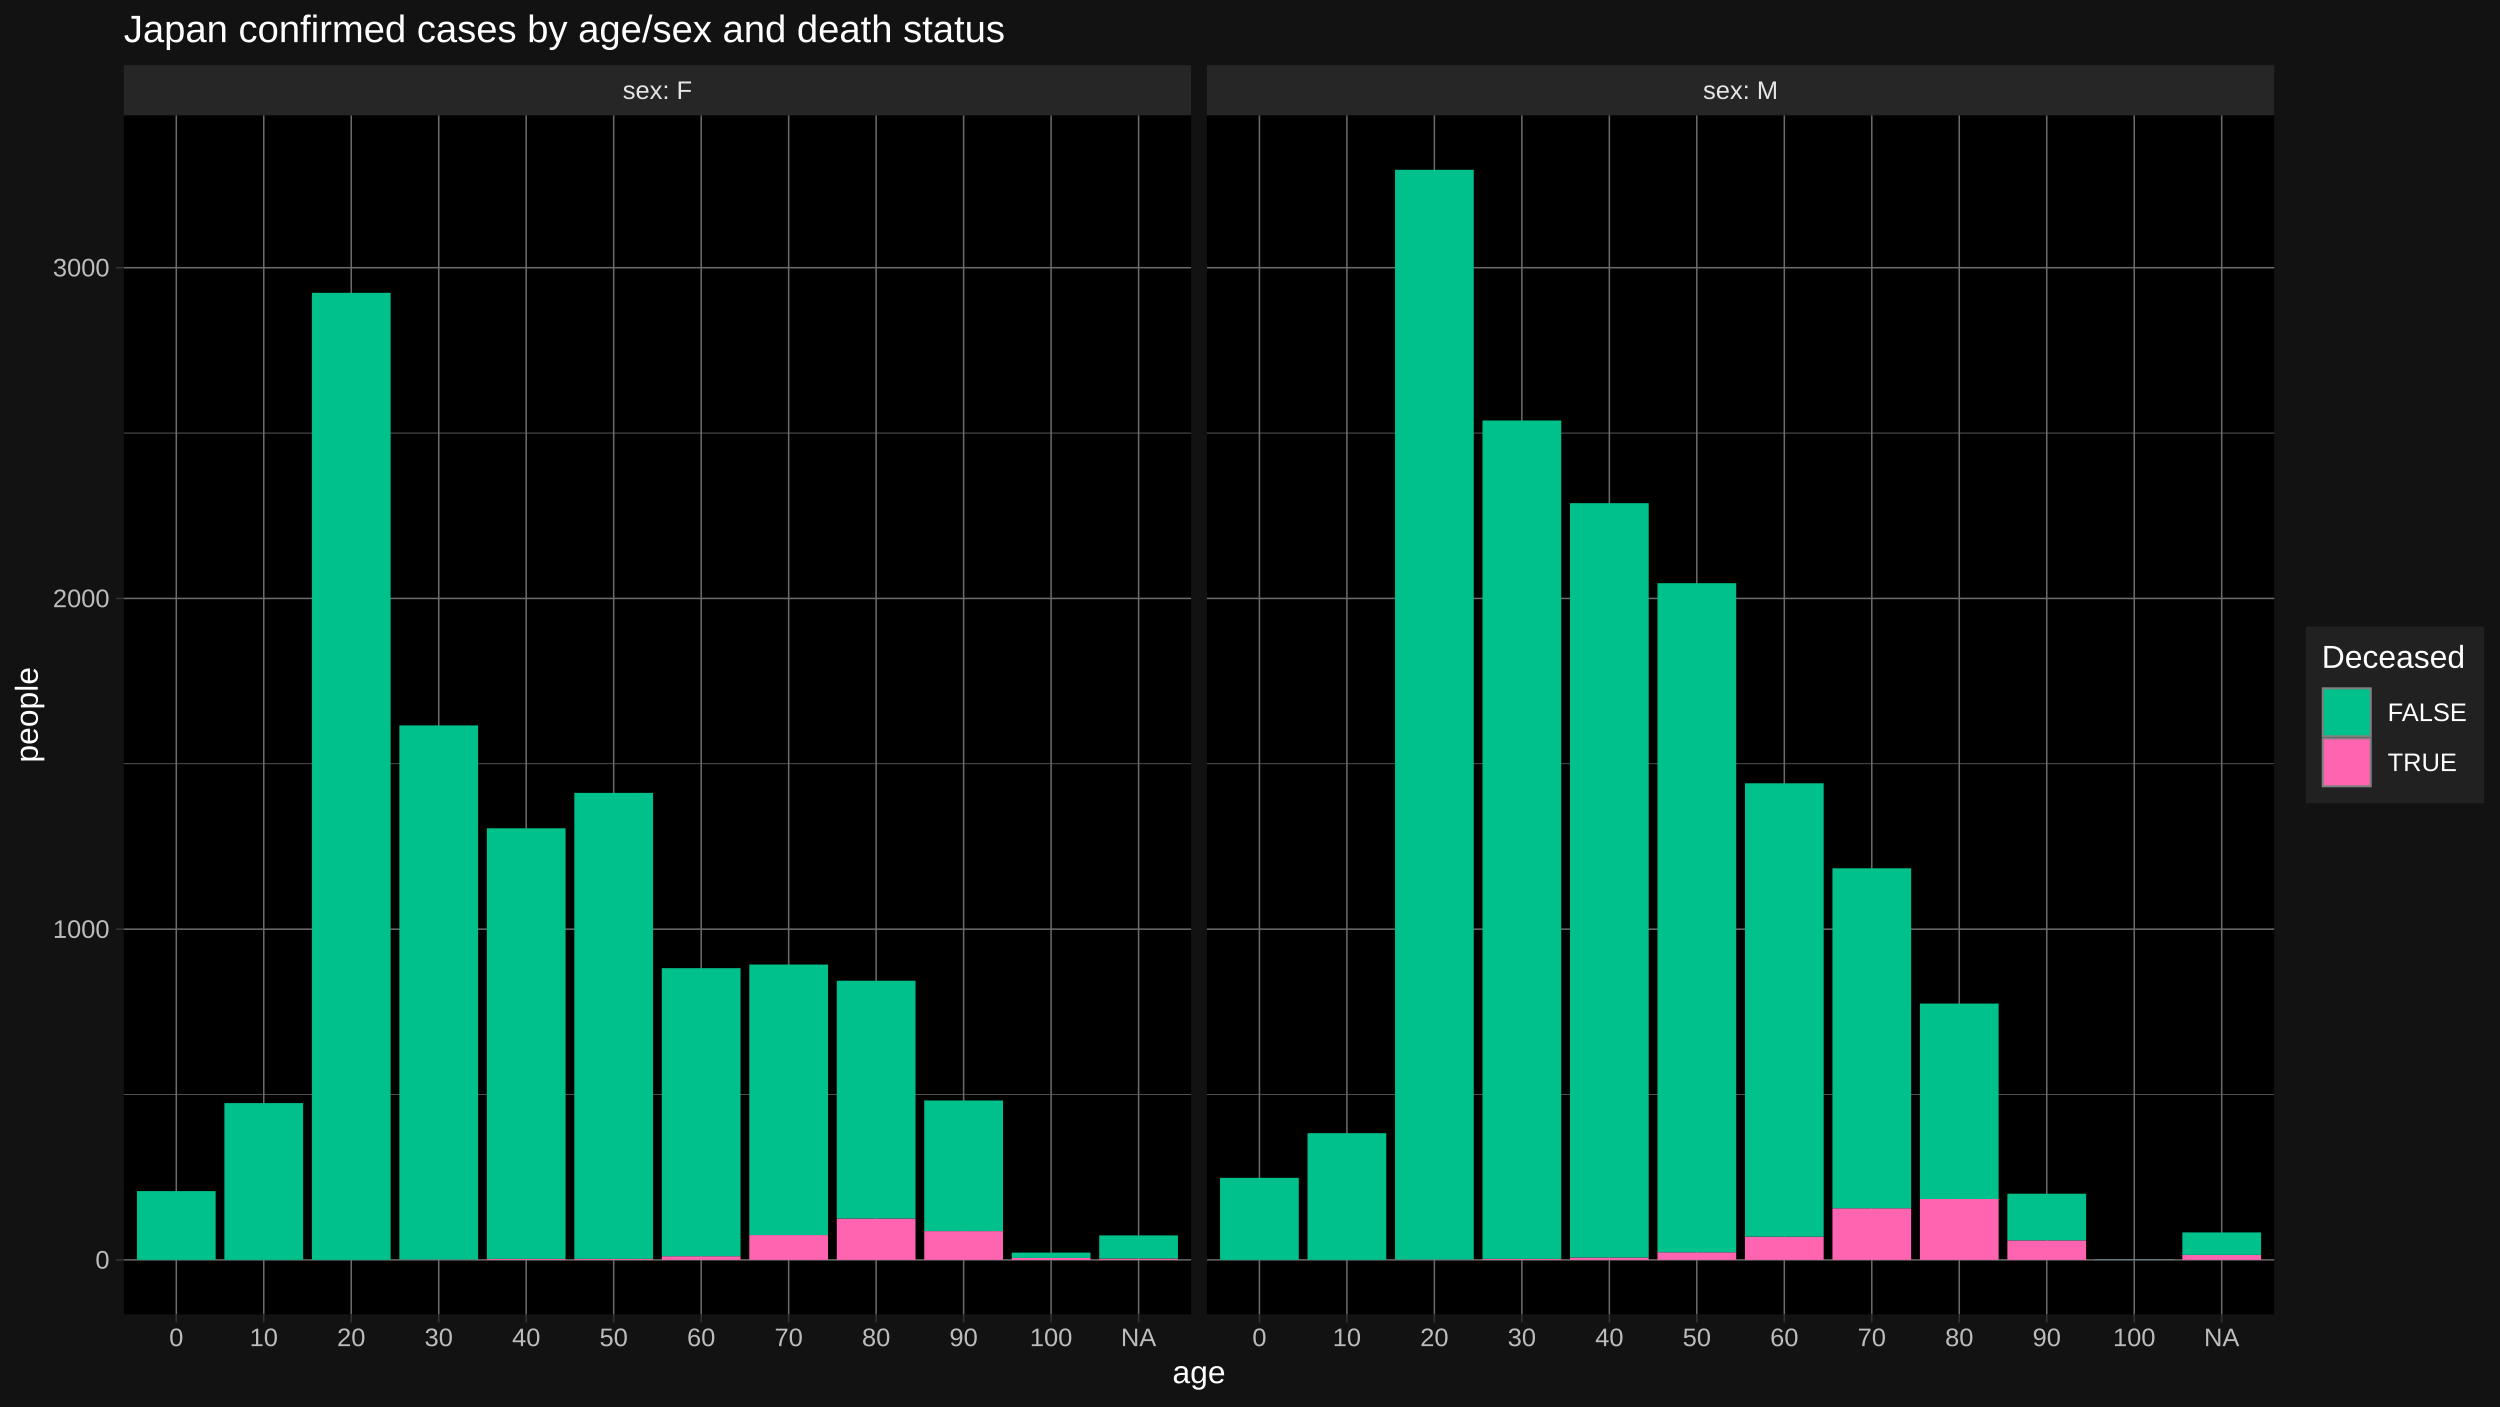
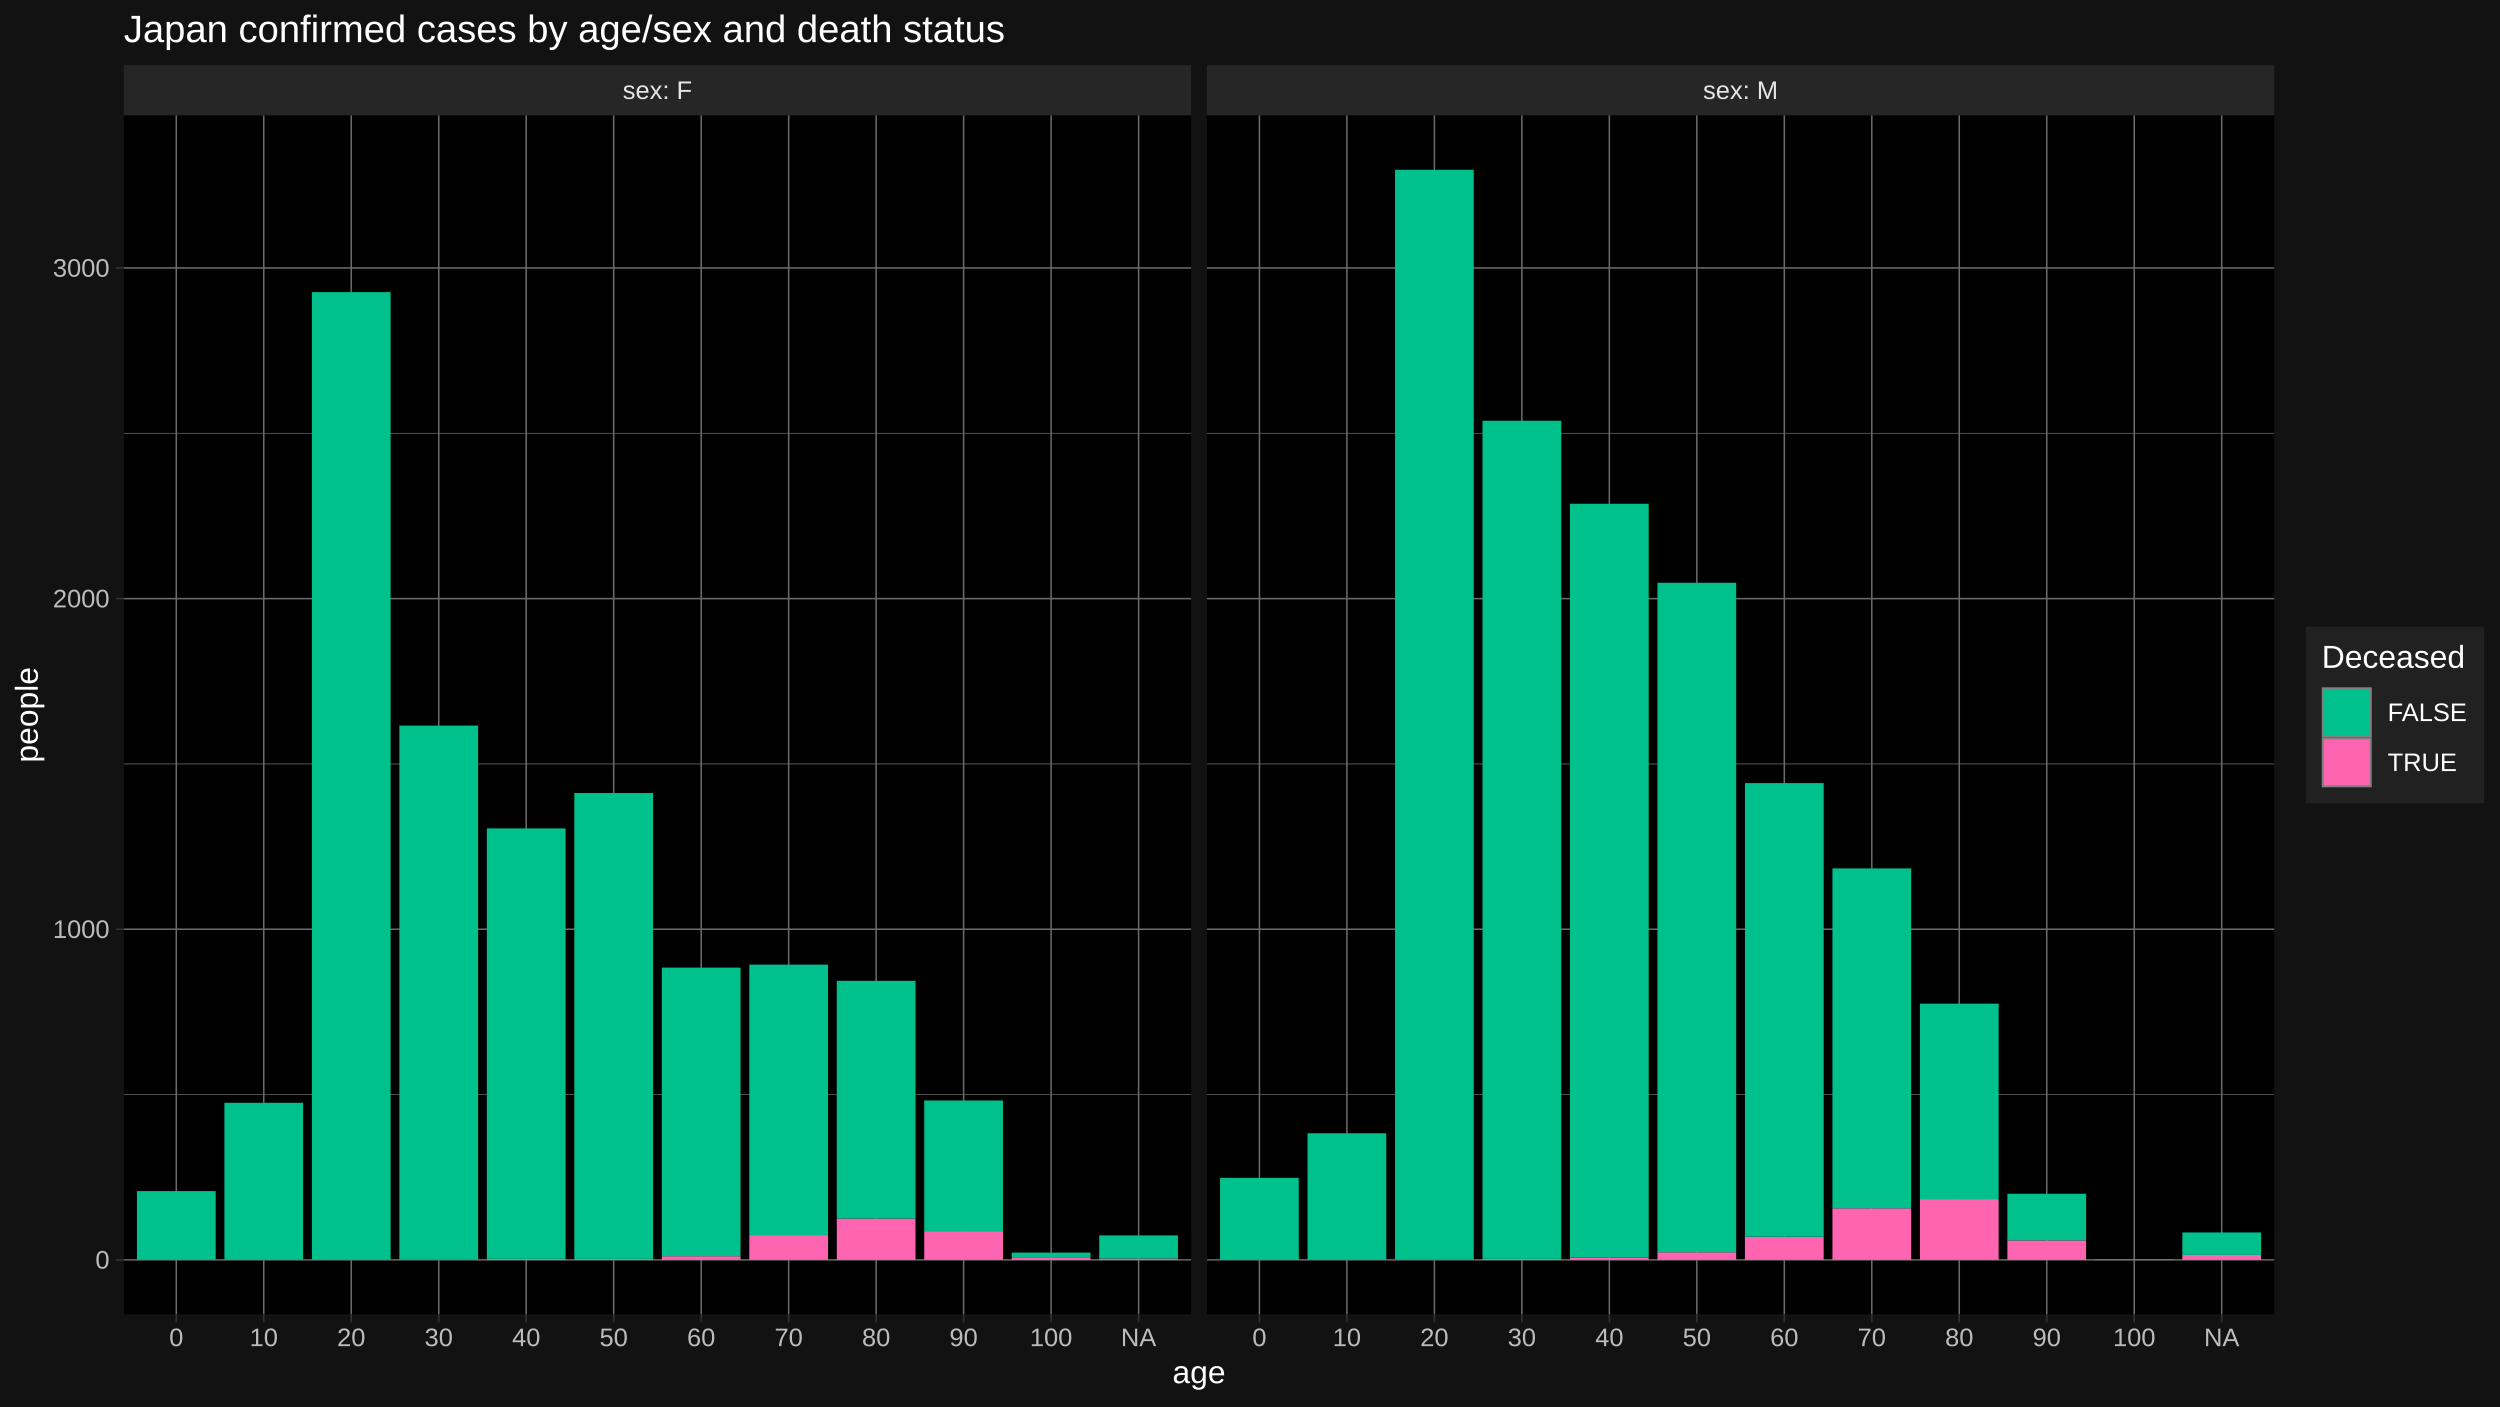
<svg xmlns="http://www.w3.org/2000/svg" viewBox="0 0 864.00 486.00">
  <defs>
    <style type="text/css">
    line, polyline, polygon, path, rect, circle {
      fill: none;
      stroke: #000000;
      stroke-linecap: round;
      stroke-linejoin: round;
      stroke-miterlimit: 10.00;
    }
  </style>
  </defs>
  <rect width="100%" height="100%" style="stroke: none; fill: #FFFFFF;" />
  <rect x="0.00" y="-0" width="864.00" height="486.00" style="stroke-width: 1.07; stroke: #121212; fill: #121212;" />
  <defs>
    <clipPath id="cpNDIuNzl8NDExLjY0fDQ1NC4yNXwzOS44NA==">
      <rect x="42.79" y="39.84" width="368.85" height="414.40" />
    </clipPath>
  </defs>
  <rect x="42.79" y="39.84" width="368.85" height="414.40" style="stroke-width: 1.07; stroke: none; fill: #000000;" clip-path="url(#cpNDIuNzl8NDExLjY0fDQ1NC4yNXwzOS44NA==)" />
-   <polyline points="42.79,378.26 411.64,378.26 " style="stroke-width: 0.27; stroke: #6B6B6B; stroke-linecap: butt;" clip-path="url(#cpNDIuNzl8NDExLjY0fDQ1NC4yNXwzOS44NA==)" />
-   <polyline points="42.79,263.96 411.64,263.96 " style="stroke-width: 0.27; stroke: #6B6B6B; stroke-linecap: butt;" clip-path="url(#cpNDIuNzl8NDExLjY0fDQ1NC4yNXwzOS44NA==)" />
-   <polyline points="42.79,149.66 411.64,149.66 " style="stroke-width: 0.27; stroke: #6B6B6B; stroke-linecap: butt;" clip-path="url(#cpNDIuNzl8NDExLjY0fDQ1NC4yNXwzOS44NA==)" />
+   <polyline points="42.79,378.28 411.64,378.28 " style="stroke-width: 0.27; stroke: #6B6B6B; stroke-linecap: butt;" clip-path="url(#cpNDIuNzl8NDExLjY0fDQ1NC4yNXwzOS44NA==)" />
+   <polyline points="42.79,264.01 411.64,264.01 " style="stroke-width: 0.27; stroke: #6B6B6B; stroke-linecap: butt;" clip-path="url(#cpNDIuNzl8NDExLjY0fDQ1NC4yNXwzOS44NA==)" />
+   <polyline points="42.79,149.75 411.64,149.75 " style="stroke-width: 0.27; stroke: #6B6B6B; stroke-linecap: butt;" clip-path="url(#cpNDIuNzl8NDExLjY0fDQ1NC4yNXwzOS44NA==)" />
  <polyline points="42.79,435.41 411.64,435.41 " style="stroke-width: 0.53; stroke: #6B6B6B; stroke-linecap: butt;" clip-path="url(#cpNDIuNzl8NDExLjY0fDQ1NC4yNXwzOS44NA==)" />
-   <polyline points="42.79,321.11 411.64,321.11 " style="stroke-width: 0.53; stroke: #6B6B6B; stroke-linecap: butt;" clip-path="url(#cpNDIuNzl8NDExLjY0fDQ1NC4yNXwzOS44NA==)" />
-   <polyline points="42.79,206.81 411.64,206.81 " style="stroke-width: 0.53; stroke: #6B6B6B; stroke-linecap: butt;" clip-path="url(#cpNDIuNzl8NDExLjY0fDQ1NC4yNXwzOS44NA==)" />
-   <polyline points="42.79,92.51 411.64,92.51 " style="stroke-width: 0.53; stroke: #6B6B6B; stroke-linecap: butt;" clip-path="url(#cpNDIuNzl8NDExLjY0fDQ1NC4yNXwzOS44NA==)" />
+   <polyline points="42.79,321.15 411.64,321.15 " style="stroke-width: 0.53; stroke: #6B6B6B; stroke-linecap: butt;" clip-path="url(#cpNDIuNzl8NDExLjY0fDQ1NC4yNXwzOS44NA==)" />
+   <polyline points="42.79,206.88 411.64,206.88 " style="stroke-width: 0.53; stroke: #6B6B6B; stroke-linecap: butt;" clip-path="url(#cpNDIuNzl8NDExLjY0fDQ1NC4yNXwzOS44NA==)" />
+   <polyline points="42.79,92.62 411.64,92.62 " style="stroke-width: 0.53; stroke: #6B6B6B; stroke-linecap: butt;" clip-path="url(#cpNDIuNzl8NDExLjY0fDQ1NC4yNXwzOS44NA==)" />
  <polyline points="60.93,454.25 60.93,39.84 " style="stroke-width: 0.53; stroke: #6B6B6B; stroke-linecap: butt;" clip-path="url(#cpNDIuNzl8NDExLjY0fDQ1NC4yNXwzOS44NA==)" />
  <polyline points="91.16,454.25 91.16,39.84 " style="stroke-width: 0.53; stroke: #6B6B6B; stroke-linecap: butt;" clip-path="url(#cpNDIuNzl8NDExLjY0fDQ1NC4yNXwzOS44NA==)" />
  <polyline points="121.39,454.25 121.39,39.84 " style="stroke-width: 0.53; stroke: #6B6B6B; stroke-linecap: butt;" clip-path="url(#cpNDIuNzl8NDExLjY0fDQ1NC4yNXwzOS44NA==)" />
  <polyline points="151.63,454.25 151.63,39.84 " style="stroke-width: 0.53; stroke: #6B6B6B; stroke-linecap: butt;" clip-path="url(#cpNDIuNzl8NDExLjY0fDQ1NC4yNXwzOS44NA==)" />
  <polyline points="181.86,454.25 181.86,39.84 " style="stroke-width: 0.53; stroke: #6B6B6B; stroke-linecap: butt;" clip-path="url(#cpNDIuNzl8NDExLjY0fDQ1NC4yNXwzOS44NA==)" />
  <polyline points="212.09,454.25 212.09,39.84 " style="stroke-width: 0.53; stroke: #6B6B6B; stroke-linecap: butt;" clip-path="url(#cpNDIuNzl8NDExLjY0fDQ1NC4yNXwzOS44NA==)" />
  <polyline points="242.33,454.25 242.33,39.84 " style="stroke-width: 0.53; stroke: #6B6B6B; stroke-linecap: butt;" clip-path="url(#cpNDIuNzl8NDExLjY0fDQ1NC4yNXwzOS44NA==)" />
  <polyline points="272.56,454.25 272.56,39.84 " style="stroke-width: 0.53; stroke: #6B6B6B; stroke-linecap: butt;" clip-path="url(#cpNDIuNzl8NDExLjY0fDQ1NC4yNXwzOS44NA==)" />
  <polyline points="302.79,454.25 302.79,39.84 " style="stroke-width: 0.53; stroke: #6B6B6B; stroke-linecap: butt;" clip-path="url(#cpNDIuNzl8NDExLjY0fDQ1NC4yNXwzOS44NA==)" />
  <polyline points="333.03,454.25 333.03,39.84 " style="stroke-width: 0.53; stroke: #6B6B6B; stroke-linecap: butt;" clip-path="url(#cpNDIuNzl8NDExLjY0fDQ1NC4yNXwzOS44NA==)" />
  <polyline points="363.26,454.25 363.26,39.84 " style="stroke-width: 0.53; stroke: #6B6B6B; stroke-linecap: butt;" clip-path="url(#cpNDIuNzl8NDExLjY0fDQ1NC4yNXwzOS44NA==)" />
  <polyline points="393.50,454.25 393.50,39.84 " style="stroke-width: 0.53; stroke: #6B6B6B; stroke-linecap: butt;" clip-path="url(#cpNDIuNzl8NDExLjY0fDQ1NC4yNXwzOS44NA==)" />
  <rect x="47.32" y="411.64" width="27.21" height="23.77" style="stroke-width: 1.07; stroke: none; stroke-linecap: butt; fill: #00C08B;" clip-path="url(#cpNDIuNzl8NDExLjY0fDQ1NC4yNXwzOS44NA==)" />
-   <rect x="77.55" y="381.23" width="27.21" height="54.18" style="stroke-width: 1.07; stroke: none; stroke-linecap: butt; fill: #00C08B;" clip-path="url(#cpNDIuNzl8NDExLjY0fDQ1NC4yNXwzOS44NA==)" />
-   <rect x="107.79" y="101.20" width="27.21" height="334.21" style="stroke-width: 1.07; stroke: none; stroke-linecap: butt; fill: #00C08B;" clip-path="url(#cpNDIuNzl8NDExLjY0fDQ1NC4yNXwzOS44NA==)" />
+   <rect x="77.55" y="381.13" width="27.21" height="54.28" style="stroke-width: 1.07; stroke: none; stroke-linecap: butt; fill: #00C08B;" clip-path="url(#cpNDIuNzl8NDExLjY0fDQ1NC4yNXwzOS44NA==)" />
+   <rect x="107.79" y="100.96" width="27.21" height="334.45" style="stroke-width: 1.07; stroke: none; stroke-linecap: butt; fill: #00C08B;" clip-path="url(#cpNDIuNzl8NDExLjY0fDQ1NC4yNXwzOS44NA==)" />
  <rect x="138.02" y="435.30" width="27.21" height="0.11" style="stroke-width: 1.07; stroke: none; stroke-linecap: butt; fill: #FF64B0;" clip-path="url(#cpNDIuNzl8NDExLjY0fDQ1NC4yNXwzOS44NA==)" />
-   <rect x="138.02" y="250.70" width="27.21" height="184.59" style="stroke-width: 1.07; stroke: none; stroke-linecap: butt; fill: #00C08B;" clip-path="url(#cpNDIuNzl8NDExLjY0fDQ1NC4yNXwzOS44NA==)" />
+   <rect x="138.02" y="250.76" width="27.21" height="184.54" style="stroke-width: 1.07; stroke: none; stroke-linecap: butt; fill: #00C08B;" clip-path="url(#cpNDIuNzl8NDExLjY0fDQ1NC4yNXwzOS44NA==)" />
  <rect x="168.25" y="435.07" width="27.21" height="0.34" style="stroke-width: 1.07; stroke: none; stroke-linecap: butt; fill: #FF64B0;" clip-path="url(#cpNDIuNzl8NDExLjY0fDQ1NC4yNXwzOS44NA==)" />
-   <rect x="168.25" y="286.25" width="27.21" height="148.82" style="stroke-width: 1.07; stroke: none; stroke-linecap: butt; fill: #00C08B;" clip-path="url(#cpNDIuNzl8NDExLjY0fDQ1NC4yNXwzOS44NA==)" />
+   <rect x="168.25" y="286.29" width="27.21" height="148.77" style="stroke-width: 1.07; stroke: none; stroke-linecap: butt; fill: #00C08B;" clip-path="url(#cpNDIuNzl8NDExLjY0fDQ1NC4yNXwzOS44NA==)" />
  <rect x="198.49" y="435.07" width="27.21" height="0.34" style="stroke-width: 1.07; stroke: none; stroke-linecap: butt; fill: #FF64B0;" clip-path="url(#cpNDIuNzl8NDExLjY0fDQ1NC4yNXwzOS44NA==)" />
-   <rect x="198.49" y="274.02" width="27.21" height="161.05" style="stroke-width: 1.07; stroke: none; stroke-linecap: butt; fill: #00C08B;" clip-path="url(#cpNDIuNzl8NDExLjY0fDQ1NC4yNXwzOS44NA==)" />
+   <rect x="198.49" y="274.07" width="27.21" height="161.00" style="stroke-width: 1.07; stroke: none; stroke-linecap: butt; fill: #00C08B;" clip-path="url(#cpNDIuNzl8NDExLjY0fDQ1NC4yNXwzOS44NA==)" />
  <rect x="228.72" y="434.15" width="27.21" height="1.26" style="stroke-width: 1.07; stroke: none; stroke-linecap: butt; fill: #FF64B0;" clip-path="url(#cpNDIuNzl8NDExLjY0fDQ1NC4yNXwzOS44NA==)" />
-   <rect x="228.72" y="334.60" width="27.21" height="99.55" style="stroke-width: 1.07; stroke: none; stroke-linecap: butt; fill: #00C08B;" clip-path="url(#cpNDIuNzl8NDExLjY0fDQ1NC4yNXwzOS44NA==)" />
+   <rect x="228.72" y="334.40" width="27.21" height="99.75" style="stroke-width: 1.07; stroke: none; stroke-linecap: butt; fill: #00C08B;" clip-path="url(#cpNDIuNzl8NDExLjY0fDQ1NC4yNXwzOS44NA==)" />
  <rect x="258.96" y="426.84" width="27.21" height="8.57" style="stroke-width: 1.07; stroke: none; stroke-linecap: butt; fill: #FF64B0;" clip-path="url(#cpNDIuNzl8NDExLjY0fDQ1NC4yNXwzOS44NA==)" />
-   <rect x="258.96" y="333.34" width="27.21" height="93.50" style="stroke-width: 1.07; stroke: none; stroke-linecap: butt; fill: #00C08B;" clip-path="url(#cpNDIuNzl8NDExLjY0fDQ1NC4yNXwzOS44NA==)" />
-   <rect x="289.19" y="421.12" width="27.21" height="14.29" style="stroke-width: 1.07; stroke: none; stroke-linecap: butt; fill: #FF64B0;" clip-path="url(#cpNDIuNzl8NDExLjY0fDQ1NC4yNXwzOS44NA==)" />
-   <rect x="289.19" y="338.94" width="27.21" height="82.18" style="stroke-width: 1.07; stroke: none; stroke-linecap: butt; fill: #00C08B;" clip-path="url(#cpNDIuNzl8NDExLjY0fDQ1NC4yNXwzOS44NA==)" />
+   <rect x="258.96" y="333.37" width="27.21" height="93.47" style="stroke-width: 1.07; stroke: none; stroke-linecap: butt; fill: #00C08B;" clip-path="url(#cpNDIuNzl8NDExLjY0fDQ1NC4yNXwzOS44NA==)" />
+   <rect x="289.19" y="421.13" width="27.21" height="14.28" style="stroke-width: 1.07; stroke: none; stroke-linecap: butt; fill: #FF64B0;" clip-path="url(#cpNDIuNzl8NDExLjY0fDQ1NC4yNXwzOS44NA==)" />
+   <rect x="289.19" y="338.97" width="27.21" height="82.16" style="stroke-width: 1.07; stroke: none; stroke-linecap: butt; fill: #00C08B;" clip-path="url(#cpNDIuNzl8NDExLjY0fDQ1NC4yNXwzOS44NA==)" />
  <rect x="319.42" y="425.47" width="27.21" height="9.94" style="stroke-width: 1.07; stroke: none; stroke-linecap: butt; fill: #FF64B0;" clip-path="url(#cpNDIuNzl8NDExLjY0fDQ1NC4yNXwzOS44NA==)" />
-   <rect x="319.42" y="380.32" width="27.21" height="45.15" style="stroke-width: 1.07; stroke: none; stroke-linecap: butt; fill: #00C08B;" clip-path="url(#cpNDIuNzl8NDExLjY0fDQ1NC4yNXwzOS44NA==)" />
+   <rect x="319.42" y="380.33" width="27.21" height="45.13" style="stroke-width: 1.07; stroke: none; stroke-linecap: butt; fill: #00C08B;" clip-path="url(#cpNDIuNzl8NDExLjY0fDQ1NC4yNXwzOS44NA==)" />
  <rect x="349.66" y="434.72" width="27.21" height="0.69" style="stroke-width: 1.07; stroke: none; stroke-linecap: butt; fill: #FF64B0;" clip-path="url(#cpNDIuNzl8NDExLjY0fDQ1NC4yNXwzOS44NA==)" />
  <rect x="349.66" y="432.90" width="27.21" height="1.83" style="stroke-width: 1.07; stroke: none; stroke-linecap: butt; fill: #00C08B;" clip-path="url(#cpNDIuNzl8NDExLjY0fDQ1NC4yNXwzOS44NA==)" />
  <rect x="379.89" y="434.95" width="27.21" height="0.46" style="stroke-width: 1.07; stroke: none; stroke-linecap: butt; fill: #FF64B0;" clip-path="url(#cpNDIuNzl8NDExLjY0fDQ1NC4yNXwzOS44NA==)" />
  <rect x="379.89" y="426.95" width="27.21" height="8.00" style="stroke-width: 1.07; stroke: none; stroke-linecap: butt; fill: #00C08B;" clip-path="url(#cpNDIuNzl8NDExLjY0fDQ1NC4yNXwzOS44NA==)" />
  <defs>
    <clipPath id="cpMC4wMHw4NjQuMDB8NDg2LjAwfDAuMDA=">
      <rect x="0.00" y="0.00" width="864.00" height="486.00" />
    </clipPath>
  </defs>
  <defs>
    <clipPath id="cpNDE3LjExfDc4NS45N3w0NTQuMjV8MzkuODQ=">
      <rect x="417.11" y="39.84" width="368.85" height="414.40" />
    </clipPath>
  </defs>
  <rect x="417.11" y="39.84" width="368.85" height="414.40" style="stroke-width: 1.07; stroke: none; fill: #000000;" clip-path="url(#cpNDE3LjExfDc4NS45N3w0NTQuMjV8MzkuODQ=)" />
-   <polyline points="417.11,378.26 785.97,378.26 " style="stroke-width: 0.27; stroke: #6B6B6B; stroke-linecap: butt;" clip-path="url(#cpNDE3LjExfDc4NS45N3w0NTQuMjV8MzkuODQ=)" />
-   <polyline points="417.11,263.96 785.97,263.96 " style="stroke-width: 0.27; stroke: #6B6B6B; stroke-linecap: butt;" clip-path="url(#cpNDE3LjExfDc4NS45N3w0NTQuMjV8MzkuODQ=)" />
-   <polyline points="417.11,149.66 785.97,149.66 " style="stroke-width: 0.27; stroke: #6B6B6B; stroke-linecap: butt;" clip-path="url(#cpNDE3LjExfDc4NS45N3w0NTQuMjV8MzkuODQ=)" />
+   <polyline points="417.11,378.28 785.97,378.28 " style="stroke-width: 0.27; stroke: #6B6B6B; stroke-linecap: butt;" clip-path="url(#cpNDE3LjExfDc4NS45N3w0NTQuMjV8MzkuODQ=)" />
+   <polyline points="417.11,264.01 785.97,264.01 " style="stroke-width: 0.27; stroke: #6B6B6B; stroke-linecap: butt;" clip-path="url(#cpNDE3LjExfDc4NS45N3w0NTQuMjV8MzkuODQ=)" />
+   <polyline points="417.11,149.75 785.97,149.75 " style="stroke-width: 0.27; stroke: #6B6B6B; stroke-linecap: butt;" clip-path="url(#cpNDE3LjExfDc4NS45N3w0NTQuMjV8MzkuODQ=)" />
  <polyline points="417.11,435.41 785.97,435.41 " style="stroke-width: 0.53; stroke: #6B6B6B; stroke-linecap: butt;" clip-path="url(#cpNDE3LjExfDc4NS45N3w0NTQuMjV8MzkuODQ=)" />
-   <polyline points="417.11,321.11 785.97,321.11 " style="stroke-width: 0.53; stroke: #6B6B6B; stroke-linecap: butt;" clip-path="url(#cpNDE3LjExfDc4NS45N3w0NTQuMjV8MzkuODQ=)" />
-   <polyline points="417.11,206.81 785.97,206.81 " style="stroke-width: 0.53; stroke: #6B6B6B; stroke-linecap: butt;" clip-path="url(#cpNDE3LjExfDc4NS45N3w0NTQuMjV8MzkuODQ=)" />
-   <polyline points="417.11,92.51 785.97,92.51 " style="stroke-width: 0.53; stroke: #6B6B6B; stroke-linecap: butt;" clip-path="url(#cpNDE3LjExfDc4NS45N3w0NTQuMjV8MzkuODQ=)" />
+   <polyline points="417.11,321.15 785.97,321.15 " style="stroke-width: 0.53; stroke: #6B6B6B; stroke-linecap: butt;" clip-path="url(#cpNDE3LjExfDc4NS45N3w0NTQuMjV8MzkuODQ=)" />
+   <polyline points="417.11,206.88 785.97,206.88 " style="stroke-width: 0.53; stroke: #6B6B6B; stroke-linecap: butt;" clip-path="url(#cpNDE3LjExfDc4NS45N3w0NTQuMjV8MzkuODQ=)" />
+   <polyline points="417.11,92.62 785.97,92.62 " style="stroke-width: 0.53; stroke: #6B6B6B; stroke-linecap: butt;" clip-path="url(#cpNDE3LjExfDc4NS45N3w0NTQuMjV8MzkuODQ=)" />
  <polyline points="435.26,454.25 435.26,39.84 " style="stroke-width: 0.53; stroke: #6B6B6B; stroke-linecap: butt;" clip-path="url(#cpNDE3LjExfDc4NS45N3w0NTQuMjV8MzkuODQ=)" />
  <polyline points="465.49,454.25 465.49,39.84 " style="stroke-width: 0.53; stroke: #6B6B6B; stroke-linecap: butt;" clip-path="url(#cpNDE3LjExfDc4NS45N3w0NTQuMjV8MzkuODQ=)" />
  <polyline points="495.72,454.25 495.72,39.84 " style="stroke-width: 0.53; stroke: #6B6B6B; stroke-linecap: butt;" clip-path="url(#cpNDE3LjExfDc4NS45N3w0NTQuMjV8MzkuODQ=)" />
  <polyline points="525.96,454.25 525.96,39.84 " style="stroke-width: 0.53; stroke: #6B6B6B; stroke-linecap: butt;" clip-path="url(#cpNDE3LjExfDc4NS45N3w0NTQuMjV8MzkuODQ=)" />
  <polyline points="556.19,454.25 556.19,39.84 " style="stroke-width: 0.53; stroke: #6B6B6B; stroke-linecap: butt;" clip-path="url(#cpNDE3LjExfDc4NS45N3w0NTQuMjV8MzkuODQ=)" />
  <polyline points="586.42,454.25 586.42,39.84 " style="stroke-width: 0.53; stroke: #6B6B6B; stroke-linecap: butt;" clip-path="url(#cpNDE3LjExfDc4NS45N3w0NTQuMjV8MzkuODQ=)" />
  <polyline points="616.66,454.25 616.66,39.84 " style="stroke-width: 0.53; stroke: #6B6B6B; stroke-linecap: butt;" clip-path="url(#cpNDE3LjExfDc4NS45N3w0NTQuMjV8MzkuODQ=)" />
  <polyline points="646.89,454.25 646.89,39.84 " style="stroke-width: 0.53; stroke: #6B6B6B; stroke-linecap: butt;" clip-path="url(#cpNDE3LjExfDc4NS45N3w0NTQuMjV8MzkuODQ=)" />
  <polyline points="677.12,454.25 677.12,39.84 " style="stroke-width: 0.53; stroke: #6B6B6B; stroke-linecap: butt;" clip-path="url(#cpNDE3LjExfDc4NS45N3w0NTQuMjV8MzkuODQ=)" />
  <polyline points="707.36,454.25 707.36,39.84 " style="stroke-width: 0.53; stroke: #6B6B6B; stroke-linecap: butt;" clip-path="url(#cpNDE3LjExfDc4NS45N3w0NTQuMjV8MzkuODQ=)" />
  <polyline points="737.59,454.25 737.59,39.84 " style="stroke-width: 0.53; stroke: #6B6B6B; stroke-linecap: butt;" clip-path="url(#cpNDE3LjExfDc4NS45N3w0NTQuMjV8MzkuODQ=)" />
  <polyline points="767.82,454.25 767.82,39.84 " style="stroke-width: 0.53; stroke: #6B6B6B; stroke-linecap: butt;" clip-path="url(#cpNDE3LjExfDc4NS45N3w0NTQuMjV8MzkuODQ=)" />
-   <rect x="421.65" y="407.06" width="27.21" height="28.35" style="stroke-width: 1.07; stroke: none; stroke-linecap: butt; fill: #00C08B;" clip-path="url(#cpNDE3LjExfDc4NS45N3w0NTQuMjV8MzkuODQ=)" />
-   <rect x="451.88" y="391.63" width="27.21" height="43.78" style="stroke-width: 1.07; stroke: none; stroke-linecap: butt; fill: #00C08B;" clip-path="url(#cpNDE3LjExfDc4NS45N3w0NTQuMjV8MzkuODQ=)" />
+   <rect x="421.65" y="407.07" width="27.21" height="28.34" style="stroke-width: 1.07; stroke: none; stroke-linecap: butt; fill: #00C08B;" clip-path="url(#cpNDE3LjExfDc4NS45N3w0NTQuMjV8MzkuODQ=)" />
+   <rect x="451.88" y="391.65" width="27.21" height="43.76" style="stroke-width: 1.07; stroke: none; stroke-linecap: butt; fill: #00C08B;" clip-path="url(#cpNDE3LjExfDc4NS45N3w0NTQuMjV8MzkuODQ=)" />
  <rect x="482.12" y="435.30" width="27.21" height="0.11" style="stroke-width: 1.07; stroke: none; stroke-linecap: butt; fill: #FF64B0;" clip-path="url(#cpNDE3LjExfDc4NS45N3w0NTQuMjV8MzkuODQ=)" />
  <rect x="482.12" y="58.68" width="27.21" height="376.62" style="stroke-width: 1.07; stroke: none; stroke-linecap: butt; fill: #00C08B;" clip-path="url(#cpNDE3LjExfDc4NS45N3w0NTQuMjV8MzkuODQ=)" />
  <rect x="512.35" y="435.07" width="27.21" height="0.34" style="stroke-width: 1.07; stroke: none; stroke-linecap: butt; fill: #FF64B0;" clip-path="url(#cpNDE3LjExfDc4NS45N3w0NTQuMjV8MzkuODQ=)" />
-   <rect x="512.35" y="145.32" width="27.21" height="289.75" style="stroke-width: 1.07; stroke: none; stroke-linecap: butt; fill: #00C08B;" clip-path="url(#cpNDE3LjExfDc4NS45N3w0NTQuMjV8MzkuODQ=)" />
+   <rect x="512.35" y="145.41" width="27.21" height="289.66" style="stroke-width: 1.07; stroke: none; stroke-linecap: butt; fill: #00C08B;" clip-path="url(#cpNDE3LjExfDc4NS45N3w0NTQuMjV8MzkuODQ=)" />
  <rect x="542.58" y="434.61" width="27.21" height="0.80" style="stroke-width: 1.07; stroke: none; stroke-linecap: butt; fill: #FF64B0;" clip-path="url(#cpNDE3LjExfDc4NS45N3w0NTQuMjV8MzkuODQ=)" />
-   <rect x="542.58" y="173.89" width="27.21" height="260.72" style="stroke-width: 1.07; stroke: none; stroke-linecap: butt; fill: #00C08B;" clip-path="url(#cpNDE3LjExfDc4NS45N3w0NTQuMjV8MzkuODQ=)" />
+   <rect x="542.58" y="174.09" width="27.21" height="260.52" style="stroke-width: 1.07; stroke: none; stroke-linecap: butt; fill: #00C08B;" clip-path="url(#cpNDE3LjExfDc4NS45N3w0NTQuMjV8MzkuODQ=)" />
  <rect x="572.82" y="432.78" width="27.21" height="2.63" style="stroke-width: 1.07; stroke: none; stroke-linecap: butt; fill: #FF64B0;" clip-path="url(#cpNDE3LjExfDc4NS45N3w0NTQuMjV8MzkuODQ=)" />
-   <rect x="572.82" y="201.55" width="27.21" height="231.23" style="stroke-width: 1.07; stroke: none; stroke-linecap: butt; fill: #00C08B;" clip-path="url(#cpNDE3LjExfDc4NS45N3w0NTQuMjV8MzkuODQ=)" />
+   <rect x="572.82" y="201.40" width="27.21" height="231.39" style="stroke-width: 1.07; stroke: none; stroke-linecap: butt; fill: #00C08B;" clip-path="url(#cpNDE3LjExfDc4NS45N3w0NTQuMjV8MzkuODQ=)" />
  <rect x="603.05" y="427.41" width="27.21" height="8.00" style="stroke-width: 1.07; stroke: none; stroke-linecap: butt; fill: #FF64B0;" clip-path="url(#cpNDE3LjExfDc4NS45N3w0NTQuMjV8MzkuODQ=)" />
-   <rect x="603.05" y="270.70" width="27.21" height="156.70" style="stroke-width: 1.07; stroke: none; stroke-linecap: butt; fill: #00C08B;" clip-path="url(#cpNDE3LjExfDc4NS45N3w0NTQuMjV8MzkuODQ=)" />
+   <rect x="603.05" y="270.64" width="27.21" height="156.77" style="stroke-width: 1.07; stroke: none; stroke-linecap: butt; fill: #00C08B;" clip-path="url(#cpNDE3LjExfDc4NS45N3w0NTQuMjV8MzkuODQ=)" />
  <rect x="633.29" y="417.58" width="27.21" height="17.83" style="stroke-width: 1.07; stroke: none; stroke-linecap: butt; fill: #FF64B0;" clip-path="url(#cpNDE3LjExfDc4NS45N3w0NTQuMjV8MzkuODQ=)" />
-   <rect x="633.29" y="300.08" width="27.21" height="117.50" style="stroke-width: 1.07; stroke: none; stroke-linecap: butt; fill: #00C08B;" clip-path="url(#cpNDE3LjExfDc4NS45N3w0NTQuMjV8MzkuODQ=)" />
-   <rect x="663.52" y="414.38" width="27.21" height="21.03" style="stroke-width: 1.07; stroke: none; stroke-linecap: butt; fill: #FF64B0;" clip-path="url(#cpNDE3LjExfDc4NS45N3w0NTQuMjV8MzkuODQ=)" />
-   <rect x="663.52" y="346.83" width="27.21" height="67.55" style="stroke-width: 1.07; stroke: none; stroke-linecap: butt; fill: #00C08B;" clip-path="url(#cpNDE3LjExfDc4NS45N3w0NTQuMjV8MzkuODQ=)" />
+   <rect x="633.29" y="300.12" width="27.21" height="117.46" style="stroke-width: 1.07; stroke: none; stroke-linecap: butt; fill: #00C08B;" clip-path="url(#cpNDE3LjExfDc4NS45N3w0NTQuMjV8MzkuODQ=)" />
+   <rect x="663.52" y="414.39" width="27.21" height="21.02" style="stroke-width: 1.07; stroke: none; stroke-linecap: butt; fill: #FF64B0;" clip-path="url(#cpNDE3LjExfDc4NS45N3w0NTQuMjV8MzkuODQ=)" />
+   <rect x="663.52" y="346.85" width="27.21" height="67.53" style="stroke-width: 1.07; stroke: none; stroke-linecap: butt; fill: #00C08B;" clip-path="url(#cpNDE3LjExfDc4NS45N3w0NTQuMjV8MzkuODQ=)" />
  <rect x="693.75" y="428.67" width="27.21" height="6.74" style="stroke-width: 1.07; stroke: none; stroke-linecap: butt; fill: #FF64B0;" clip-path="url(#cpNDE3LjExfDc4NS45N3w0NTQuMjV8MzkuODQ=)" />
-   <rect x="693.75" y="412.55" width="27.21" height="16.12" style="stroke-width: 1.07; stroke: none; stroke-linecap: butt; fill: #00C08B;" clip-path="url(#cpNDE3LjExfDc4NS45N3w0NTQuMjV8MzkuODQ=)" />
+   <rect x="693.75" y="412.56" width="27.21" height="16.11" style="stroke-width: 1.07; stroke: none; stroke-linecap: butt; fill: #00C08B;" clip-path="url(#cpNDE3LjExfDc4NS45N3w0NTQuMjV8MzkuODQ=)" />
  <rect x="723.99" y="435.30" width="27.21" height="0.11" style="stroke-width: 1.07; stroke: none; stroke-linecap: butt; fill: #FF64B0;" clip-path="url(#cpNDE3LjExfDc4NS45N3w0NTQuMjV8MzkuODQ=)" />
  <rect x="723.99" y="435.18" width="27.21" height="0.11" style="stroke-width: 1.07; stroke: none; stroke-linecap: butt; fill: #00C08B;" clip-path="url(#cpNDE3LjExfDc4NS45N3w0NTQuMjV8MzkuODQ=)" />
  <rect x="754.22" y="433.70" width="27.21" height="1.71" style="stroke-width: 1.07; stroke: none; stroke-linecap: butt; fill: #FF64B0;" clip-path="url(#cpNDE3LjExfDc4NS45N3w0NTQuMjV8MzkuODQ=)" />
-   <rect x="754.22" y="425.92" width="27.21" height="7.77" style="stroke-width: 1.07; stroke: none; stroke-linecap: butt; fill: #00C08B;" clip-path="url(#cpNDE3LjExfDc4NS45N3w0NTQuMjV8MzkuODQ=)" />
+   <rect x="754.22" y="425.93" width="27.21" height="7.77" style="stroke-width: 1.07; stroke: none; stroke-linecap: butt; fill: #00C08B;" clip-path="url(#cpNDE3LjExfDc4NS45N3w0NTQuMjV8MzkuODQ=)" />
  <defs>
    <clipPath id="cpMC4wMHw4NjQuMDB8NDg2LjAwfDAuMDA=">
      <rect x="0.00" y="0.00" width="864.00" height="486.00" />
    </clipPath>
  </defs>
  <defs>
    <clipPath id="cpNDIuNzl8NDExLjY0fDM5Ljg0fDIyLjUz">
      <rect x="42.79" y="22.53" width="368.85" height="17.31" />
    </clipPath>
  </defs>
  <rect x="42.79" y="22.53" width="368.85" height="17.31" style="stroke-width: 1.07; stroke: none; fill: #262626;" clip-path="url(#cpNDIuNzl8NDExLjY0fDM5Ljg0fDIyLjUz)" />
  <g clip-path="url(#cpNDIuNzl8NDExLjY0fDM5Ljg0fDIyLjUz)">
    <text x="215.23" y="34.21" style="font-size: 8.80px; fill: #E5E5E5; font-family: Liberation Sans;" textLength="23.96px" lengthAdjust="spacingAndGlyphs">sex: F</text>
  </g>
  <defs>
    <clipPath id="cpMC4wMHw4NjQuMDB8NDg2LjAwfDAuMDA=">
      <rect x="0.00" y="0.00" width="864.00" height="486.00" />
    </clipPath>
  </defs>
  <defs>
    <clipPath id="cpNDE3LjExfDc4NS45N3wzOS44NHwyMi41Mw==">
      <rect x="417.11" y="22.53" width="368.85" height="17.31" />
    </clipPath>
  </defs>
  <rect x="417.11" y="22.53" width="368.85" height="17.31" style="stroke-width: 1.07; stroke: none; fill: #262626;" clip-path="url(#cpNDE3LjExfDc4NS45N3wzOS44NHwyMi41Mw==)" />
  <g clip-path="url(#cpNDE3LjExfDc4NS45N3wzOS44NHwyMi41Mw==)">
    <text x="588.58" y="34.21" style="font-size: 8.80px; fill: #E5E5E5; font-family: Liberation Sans;" textLength="25.91px" lengthAdjust="spacingAndGlyphs">sex: M</text>
  </g>
  <defs>
    <clipPath id="cpMC4wMHw4NjQuMDB8NDg2LjAwfDAuMDA=">
      <rect x="0.00" y="0.00" width="864.00" height="486.00" />
    </clipPath>
  </defs>
  <polyline points="60.93,456.99 60.93,454.25 " style="stroke-width: 0.53; stroke: #333333; stroke-linecap: butt;" clip-path="url(#cpMC4wMHw4NjQuMDB8NDg2LjAwfDAuMDA=)" />
  <polyline points="91.16,456.99 91.16,454.25 " style="stroke-width: 0.53; stroke: #333333; stroke-linecap: butt;" clip-path="url(#cpMC4wMHw4NjQuMDB8NDg2LjAwfDAuMDA=)" />
  <polyline points="121.39,456.99 121.39,454.25 " style="stroke-width: 0.53; stroke: #333333; stroke-linecap: butt;" clip-path="url(#cpMC4wMHw4NjQuMDB8NDg2LjAwfDAuMDA=)" />
  <polyline points="151.63,456.99 151.63,454.25 " style="stroke-width: 0.53; stroke: #333333; stroke-linecap: butt;" clip-path="url(#cpMC4wMHw4NjQuMDB8NDg2LjAwfDAuMDA=)" />
  <polyline points="181.86,456.99 181.86,454.25 " style="stroke-width: 0.53; stroke: #333333; stroke-linecap: butt;" clip-path="url(#cpMC4wMHw4NjQuMDB8NDg2LjAwfDAuMDA=)" />
  <polyline points="212.09,456.99 212.09,454.25 " style="stroke-width: 0.53; stroke: #333333; stroke-linecap: butt;" clip-path="url(#cpMC4wMHw4NjQuMDB8NDg2LjAwfDAuMDA=)" />
  <polyline points="242.33,456.99 242.33,454.25 " style="stroke-width: 0.53; stroke: #333333; stroke-linecap: butt;" clip-path="url(#cpMC4wMHw4NjQuMDB8NDg2LjAwfDAuMDA=)" />
  <polyline points="272.56,456.99 272.56,454.25 " style="stroke-width: 0.53; stroke: #333333; stroke-linecap: butt;" clip-path="url(#cpMC4wMHw4NjQuMDB8NDg2LjAwfDAuMDA=)" />
  <polyline points="302.79,456.99 302.79,454.25 " style="stroke-width: 0.53; stroke: #333333; stroke-linecap: butt;" clip-path="url(#cpMC4wMHw4NjQuMDB8NDg2LjAwfDAuMDA=)" />
  <polyline points="333.03,456.99 333.03,454.25 " style="stroke-width: 0.53; stroke: #333333; stroke-linecap: butt;" clip-path="url(#cpMC4wMHw4NjQuMDB8NDg2LjAwfDAuMDA=)" />
  <polyline points="363.26,456.99 363.26,454.25 " style="stroke-width: 0.53; stroke: #333333; stroke-linecap: butt;" clip-path="url(#cpMC4wMHw4NjQuMDB8NDg2LjAwfDAuMDA=)" />
  <polyline points="393.50,456.99 393.50,454.25 " style="stroke-width: 0.53; stroke: #333333; stroke-linecap: butt;" clip-path="url(#cpMC4wMHw4NjQuMDB8NDg2LjAwfDAuMDA=)" />
  <g clip-path="url(#cpMC4wMHw4NjQuMDB8NDg2LjAwfDAuMDA=)">
    <text x="58.48" y="465.23" style="font-size: 8.80px; fill: #BCBCBC; font-family: Liberation Sans;" textLength="4.89px" lengthAdjust="spacingAndGlyphs">0</text>
  </g>
  <g clip-path="url(#cpMC4wMHw4NjQuMDB8NDg2LjAwfDAuMDA=)">
    <text x="86.27" y="465.23" style="font-size: 8.80px; fill: #BCBCBC; font-family: Liberation Sans;" textLength="9.79px" lengthAdjust="spacingAndGlyphs">10</text>
  </g>
  <g clip-path="url(#cpMC4wMHw4NjQuMDB8NDg2LjAwfDAuMDA=)">
    <text x="116.50" y="465.23" style="font-size: 8.80px; fill: #BCBCBC; font-family: Liberation Sans;" textLength="9.79px" lengthAdjust="spacingAndGlyphs">20</text>
  </g>
  <g clip-path="url(#cpMC4wMHw4NjQuMDB8NDg2LjAwfDAuMDA=)">
    <text x="146.73" y="465.23" style="font-size: 8.80px; fill: #BCBCBC; font-family: Liberation Sans;" textLength="9.79px" lengthAdjust="spacingAndGlyphs">30</text>
  </g>
  <g clip-path="url(#cpMC4wMHw4NjQuMDB8NDg2LjAwfDAuMDA=)">
    <text x="176.97" y="465.23" style="font-size: 8.80px; fill: #BCBCBC; font-family: Liberation Sans;" textLength="9.79px" lengthAdjust="spacingAndGlyphs">40</text>
  </g>
  <g clip-path="url(#cpMC4wMHw4NjQuMDB8NDg2LjAwfDAuMDA=)">
    <text x="207.20" y="465.23" style="font-size: 8.80px; fill: #BCBCBC; font-family: Liberation Sans;" textLength="9.79px" lengthAdjust="spacingAndGlyphs">50</text>
  </g>
  <g clip-path="url(#cpMC4wMHw4NjQuMDB8NDg2LjAwfDAuMDA=)">
    <text x="237.43" y="465.23" style="font-size: 8.80px; fill: #BCBCBC; font-family: Liberation Sans;" textLength="9.79px" lengthAdjust="spacingAndGlyphs">60</text>
  </g>
  <g clip-path="url(#cpMC4wMHw4NjQuMDB8NDg2LjAwfDAuMDA=)">
    <text x="267.67" y="465.23" style="font-size: 8.80px; fill: #BCBCBC; font-family: Liberation Sans;" textLength="9.79px" lengthAdjust="spacingAndGlyphs">70</text>
  </g>
  <g clip-path="url(#cpMC4wMHw4NjQuMDB8NDg2LjAwfDAuMDA=)">
    <text x="297.90" y="465.23" style="font-size: 8.80px; fill: #BCBCBC; font-family: Liberation Sans;" textLength="9.79px" lengthAdjust="spacingAndGlyphs">80</text>
  </g>
  <g clip-path="url(#cpMC4wMHw4NjQuMDB8NDg2LjAwfDAuMDA=)">
    <text x="328.13" y="465.23" style="font-size: 8.80px; fill: #BCBCBC; font-family: Liberation Sans;" textLength="9.79px" lengthAdjust="spacingAndGlyphs">90</text>
  </g>
  <g clip-path="url(#cpMC4wMHw4NjQuMDB8NDg2LjAwfDAuMDA=)">
    <text x="355.92" y="465.23" style="font-size: 8.80px; fill: #BCBCBC; font-family: Liberation Sans;" textLength="14.68px" lengthAdjust="spacingAndGlyphs">100</text>
  </g>
  <g clip-path="url(#cpMC4wMHw4NjQuMDB8NDg2LjAwfDAuMDA=)">
    <text x="387.38" y="465.23" style="font-size: 8.80px; fill: #BCBCBC; font-family: Liberation Sans;" textLength="12.22px" lengthAdjust="spacingAndGlyphs">NA</text>
  </g>
  <polyline points="435.26,456.99 435.26,454.25 " style="stroke-width: 0.53; stroke: #333333; stroke-linecap: butt;" clip-path="url(#cpMC4wMHw4NjQuMDB8NDg2LjAwfDAuMDA=)" />
  <polyline points="465.49,456.99 465.49,454.25 " style="stroke-width: 0.53; stroke: #333333; stroke-linecap: butt;" clip-path="url(#cpMC4wMHw4NjQuMDB8NDg2LjAwfDAuMDA=)" />
  <polyline points="495.72,456.99 495.72,454.25 " style="stroke-width: 0.53; stroke: #333333; stroke-linecap: butt;" clip-path="url(#cpMC4wMHw4NjQuMDB8NDg2LjAwfDAuMDA=)" />
  <polyline points="525.96,456.99 525.96,454.25 " style="stroke-width: 0.53; stroke: #333333; stroke-linecap: butt;" clip-path="url(#cpMC4wMHw4NjQuMDB8NDg2LjAwfDAuMDA=)" />
  <polyline points="556.19,456.99 556.19,454.25 " style="stroke-width: 0.53; stroke: #333333; stroke-linecap: butt;" clip-path="url(#cpMC4wMHw4NjQuMDB8NDg2LjAwfDAuMDA=)" />
  <polyline points="586.42,456.99 586.42,454.25 " style="stroke-width: 0.53; stroke: #333333; stroke-linecap: butt;" clip-path="url(#cpMC4wMHw4NjQuMDB8NDg2LjAwfDAuMDA=)" />
  <polyline points="616.66,456.99 616.66,454.25 " style="stroke-width: 0.53; stroke: #333333; stroke-linecap: butt;" clip-path="url(#cpMC4wMHw4NjQuMDB8NDg2LjAwfDAuMDA=)" />
  <polyline points="646.89,456.99 646.89,454.25 " style="stroke-width: 0.53; stroke: #333333; stroke-linecap: butt;" clip-path="url(#cpMC4wMHw4NjQuMDB8NDg2LjAwfDAuMDA=)" />
  <polyline points="677.12,456.99 677.12,454.25 " style="stroke-width: 0.53; stroke: #333333; stroke-linecap: butt;" clip-path="url(#cpMC4wMHw4NjQuMDB8NDg2LjAwfDAuMDA=)" />
  <polyline points="707.36,456.99 707.36,454.25 " style="stroke-width: 0.53; stroke: #333333; stroke-linecap: butt;" clip-path="url(#cpMC4wMHw4NjQuMDB8NDg2LjAwfDAuMDA=)" />
  <polyline points="737.59,456.99 737.59,454.25 " style="stroke-width: 0.53; stroke: #333333; stroke-linecap: butt;" clip-path="url(#cpMC4wMHw4NjQuMDB8NDg2LjAwfDAuMDA=)" />
  <polyline points="767.82,456.99 767.82,454.25 " style="stroke-width: 0.53; stroke: #333333; stroke-linecap: butt;" clip-path="url(#cpMC4wMHw4NjQuMDB8NDg2LjAwfDAuMDA=)" />
  <g clip-path="url(#cpMC4wMHw4NjQuMDB8NDg2LjAwfDAuMDA=)">
    <text x="432.81" y="465.23" style="font-size: 8.80px; fill: #BCBCBC; font-family: Liberation Sans;" textLength="4.89px" lengthAdjust="spacingAndGlyphs">0</text>
  </g>
  <g clip-path="url(#cpMC4wMHw4NjQuMDB8NDg2LjAwfDAuMDA=)">
    <text x="460.59" y="465.23" style="font-size: 8.80px; fill: #BCBCBC; font-family: Liberation Sans;" textLength="9.79px" lengthAdjust="spacingAndGlyphs">10</text>
  </g>
  <g clip-path="url(#cpMC4wMHw4NjQuMDB8NDg2LjAwfDAuMDA=)">
    <text x="490.83" y="465.23" style="font-size: 8.80px; fill: #BCBCBC; font-family: Liberation Sans;" textLength="9.79px" lengthAdjust="spacingAndGlyphs">20</text>
  </g>
  <g clip-path="url(#cpMC4wMHw4NjQuMDB8NDg2LjAwfDAuMDA=)">
    <text x="521.06" y="465.23" style="font-size: 8.80px; fill: #BCBCBC; font-family: Liberation Sans;" textLength="9.79px" lengthAdjust="spacingAndGlyphs">30</text>
  </g>
  <g clip-path="url(#cpMC4wMHw4NjQuMDB8NDg2LjAwfDAuMDA=)">
    <text x="551.30" y="465.23" style="font-size: 8.80px; fill: #BCBCBC; font-family: Liberation Sans;" textLength="9.79px" lengthAdjust="spacingAndGlyphs">40</text>
  </g>
  <g clip-path="url(#cpMC4wMHw4NjQuMDB8NDg2LjAwfDAuMDA=)">
    <text x="581.53" y="465.23" style="font-size: 8.80px; fill: #BCBCBC; font-family: Liberation Sans;" textLength="9.79px" lengthAdjust="spacingAndGlyphs">50</text>
  </g>
  <g clip-path="url(#cpMC4wMHw4NjQuMDB8NDg2LjAwfDAuMDA=)">
    <text x="611.76" y="465.23" style="font-size: 8.80px; fill: #BCBCBC; font-family: Liberation Sans;" textLength="9.79px" lengthAdjust="spacingAndGlyphs">60</text>
  </g>
  <g clip-path="url(#cpMC4wMHw4NjQuMDB8NDg2LjAwfDAuMDA=)">
    <text x="642.00" y="465.23" style="font-size: 8.80px; fill: #BCBCBC; font-family: Liberation Sans;" textLength="9.79px" lengthAdjust="spacingAndGlyphs">70</text>
  </g>
  <g clip-path="url(#cpMC4wMHw4NjQuMDB8NDg2LjAwfDAuMDA=)">
    <text x="672.23" y="465.23" style="font-size: 8.80px; fill: #BCBCBC; font-family: Liberation Sans;" textLength="9.79px" lengthAdjust="spacingAndGlyphs">80</text>
  </g>
  <g clip-path="url(#cpMC4wMHw4NjQuMDB8NDg2LjAwfDAuMDA=)">
    <text x="702.46" y="465.23" style="font-size: 8.80px; fill: #BCBCBC; font-family: Liberation Sans;" textLength="9.79px" lengthAdjust="spacingAndGlyphs">90</text>
  </g>
  <g clip-path="url(#cpMC4wMHw4NjQuMDB8NDg2LjAwfDAuMDA=)">
    <text x="730.25" y="465.23" style="font-size: 8.80px; fill: #BCBCBC; font-family: Liberation Sans;" textLength="14.68px" lengthAdjust="spacingAndGlyphs">100</text>
  </g>
  <g clip-path="url(#cpMC4wMHw4NjQuMDB8NDg2LjAwfDAuMDA=)">
    <text x="761.71" y="465.23" style="font-size: 8.80px; fill: #BCBCBC; font-family: Liberation Sans;" textLength="12.22px" lengthAdjust="spacingAndGlyphs">NA</text>
  </g>
  <g clip-path="url(#cpMC4wMHw4NjQuMDB8NDg2LjAwfDAuMDA=)">
    <text x="32.96" y="438.44" style="font-size: 8.80px; fill: #BCBCBC; font-family: Liberation Sans;" textLength="4.89px" lengthAdjust="spacingAndGlyphs">0</text>
  </g>
  <g clip-path="url(#cpMC4wMHw4NjQuMDB8NDg2LjAwfDAuMDA=)">
-     <text x="18.28" y="324.14" style="font-size: 8.80px; fill: #BCBCBC; font-family: Liberation Sans;" textLength="19.58px" lengthAdjust="spacingAndGlyphs">1000</text>
-   </g>
-   <g clip-path="url(#cpMC4wMHw4NjQuMDB8NDg2LjAwfDAuMDA=)">
-     <text x="18.28" y="209.84" style="font-size: 8.80px; fill: #BCBCBC; font-family: Liberation Sans;" textLength="19.58px" lengthAdjust="spacingAndGlyphs">2000</text>
-   </g>
-   <g clip-path="url(#cpMC4wMHw4NjQuMDB8NDg2LjAwfDAuMDA=)">
-     <text x="18.28" y="95.54" style="font-size: 8.80px; fill: #BCBCBC; font-family: Liberation Sans;" textLength="19.58px" lengthAdjust="spacingAndGlyphs">3000</text>
+     <text x="18.28" y="324.17" style="font-size: 8.80px; fill: #BCBCBC; font-family: Liberation Sans;" textLength="19.58px" lengthAdjust="spacingAndGlyphs">1000</text>
+   </g>
+   <g clip-path="url(#cpMC4wMHw4NjQuMDB8NDg2LjAwfDAuMDA=)">
+     <text x="18.28" y="209.91" style="font-size: 8.80px; fill: #BCBCBC; font-family: Liberation Sans;" textLength="19.58px" lengthAdjust="spacingAndGlyphs">2000</text>
+   </g>
+   <g clip-path="url(#cpMC4wMHw4NjQuMDB8NDg2LjAwfDAuMDA=)">
+     <text x="18.28" y="95.64" style="font-size: 8.80px; fill: #BCBCBC; font-family: Liberation Sans;" textLength="19.58px" lengthAdjust="spacingAndGlyphs">3000</text>
  </g>
  <polyline points="40.05,435.41 42.79,435.41 " style="stroke-width: 0.53; stroke: #333333; stroke-linecap: butt;" clip-path="url(#cpMC4wMHw4NjQuMDB8NDg2LjAwfDAuMDA=)" />
-   <polyline points="40.05,321.11 42.79,321.11 " style="stroke-width: 0.53; stroke: #333333; stroke-linecap: butt;" clip-path="url(#cpMC4wMHw4NjQuMDB8NDg2LjAwfDAuMDA=)" />
-   <polyline points="40.05,206.81 42.79,206.81 " style="stroke-width: 0.53; stroke: #333333; stroke-linecap: butt;" clip-path="url(#cpMC4wMHw4NjQuMDB8NDg2LjAwfDAuMDA=)" />
-   <polyline points="40.05,92.51 42.79,92.51 " style="stroke-width: 0.53; stroke: #333333; stroke-linecap: butt;" clip-path="url(#cpMC4wMHw4NjQuMDB8NDg2LjAwfDAuMDA=)" />
+   <polyline points="40.05,321.15 42.79,321.15 " style="stroke-width: 0.53; stroke: #333333; stroke-linecap: butt;" clip-path="url(#cpMC4wMHw4NjQuMDB8NDg2LjAwfDAuMDA=)" />
+   <polyline points="40.05,206.88 42.79,206.88 " style="stroke-width: 0.53; stroke: #333333; stroke-linecap: butt;" clip-path="url(#cpMC4wMHw4NjQuMDB8NDg2LjAwfDAuMDA=)" />
+   <polyline points="40.05,92.62 42.79,92.62 " style="stroke-width: 0.53; stroke: #333333; stroke-linecap: butt;" clip-path="url(#cpMC4wMHw4NjQuMDB8NDg2LjAwfDAuMDA=)" />
  <g clip-path="url(#cpMC4wMHw4NjQuMDB8NDg2LjAwfDAuMDA=)">
    <text x="405.20" y="478.03" style="font-size: 11.00px; fill: #FFFFFF; font-family: Liberation Sans;" textLength="18.35px" lengthAdjust="spacingAndGlyphs">age</text>
  </g>
  <g clip-path="url(#cpMC4wMHw4NjQuMDB8NDg2LjAwfDAuMDA=)">
    <text transform="translate(13.05,263.56) rotate(-90)" style="font-size: 11.00px; fill: #FFFFFF; font-family: Liberation Sans;" textLength="33.03px" lengthAdjust="spacingAndGlyphs">people</text>
  </g>
  <rect x="796.92" y="216.52" width="61.60" height="61.06" style="stroke-width: 1.07; stroke: none; fill: #212121;" clip-path="url(#cpMC4wMHw4NjQuMDB8NDg2LjAwfDAuMDA=)" />
  <g clip-path="url(#cpMC4wMHw4NjQuMDB8NDg2LjAwfDAuMDA=)">
    <text x="802.40" y="230.81" style="font-size: 11.00px; fill: #FFFFFF; font-family: Liberation Sans;" textLength="49.53px" lengthAdjust="spacingAndGlyphs">Deceased</text>
  </g>
  <rect x="802.40" y="237.53" width="17.28" height="17.28" style="stroke-width: 1.07; stroke: none; fill: #7F7F7F;" clip-path="url(#cpMC4wMHw4NjQuMDB8NDg2LjAwfDAuMDA=)" />
  <rect x="803.11" y="238.24" width="15.86" height="15.86" style="stroke-width: 1.07; stroke: none; stroke-linejoin: miter; fill: #00C08B;" clip-path="url(#cpMC4wMHw4NjQuMDB8NDg2LjAwfDAuMDA=)" />
  <rect x="802.40" y="254.81" width="17.28" height="17.28" style="stroke-width: 1.07; stroke: none; fill: #7F7F7F;" clip-path="url(#cpMC4wMHw4NjQuMDB8NDg2LjAwfDAuMDA=)" />
  <rect x="803.11" y="255.52" width="15.86" height="15.86" style="stroke-width: 1.07; stroke: none; stroke-linejoin: miter; fill: #FF64B0;" clip-path="url(#cpMC4wMHw4NjQuMDB8NDg2LjAwfDAuMDA=)" />
  <g clip-path="url(#cpMC4wMHw4NjQuMDB8NDg2LjAwfDAuMDA=)">
    <text x="825.16" y="249.20" style="font-size: 8.80px; fill: #FFFFFF; font-family: Liberation Sans;" textLength="27.88px" lengthAdjust="spacingAndGlyphs">FALSE</text>
  </g>
  <g clip-path="url(#cpMC4wMHw4NjQuMDB8NDg2LjAwfDAuMDA=)">
    <text x="825.16" y="266.48" style="font-size: 8.80px; fill: #FFFFFF; font-family: Liberation Sans;" textLength="23.96px" lengthAdjust="spacingAndGlyphs">TRUE</text>
  </g>
  <g clip-path="url(#cpMC4wMHw4NjQuMDB8NDg2LjAwfDAuMDA=)">
    <text x="42.79" y="14.56" style="font-size: 13.20px; fill: #FFFFFF; font-family: Liberation Sans;" textLength="304.52px" lengthAdjust="spacingAndGlyphs">Japan confirmed cases by age/sex and death status</text>
  </g>
</svg>
